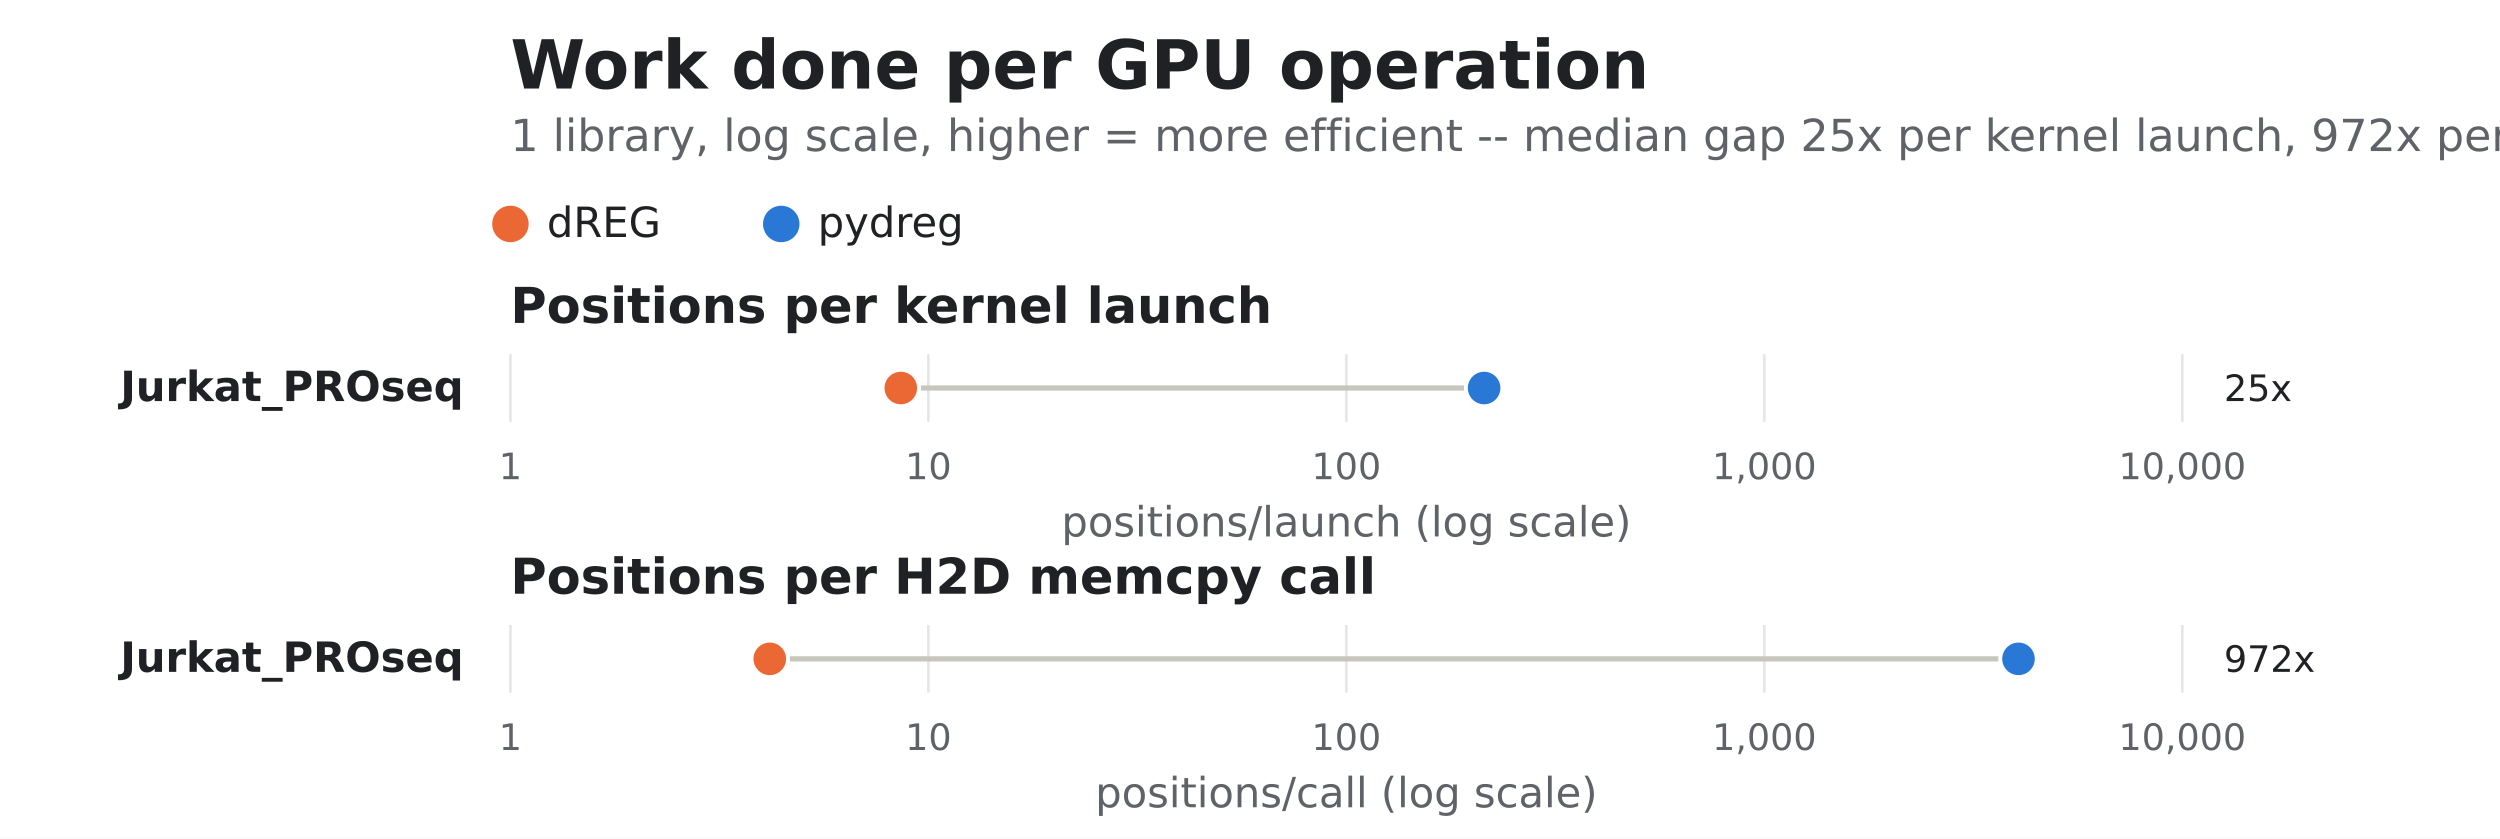
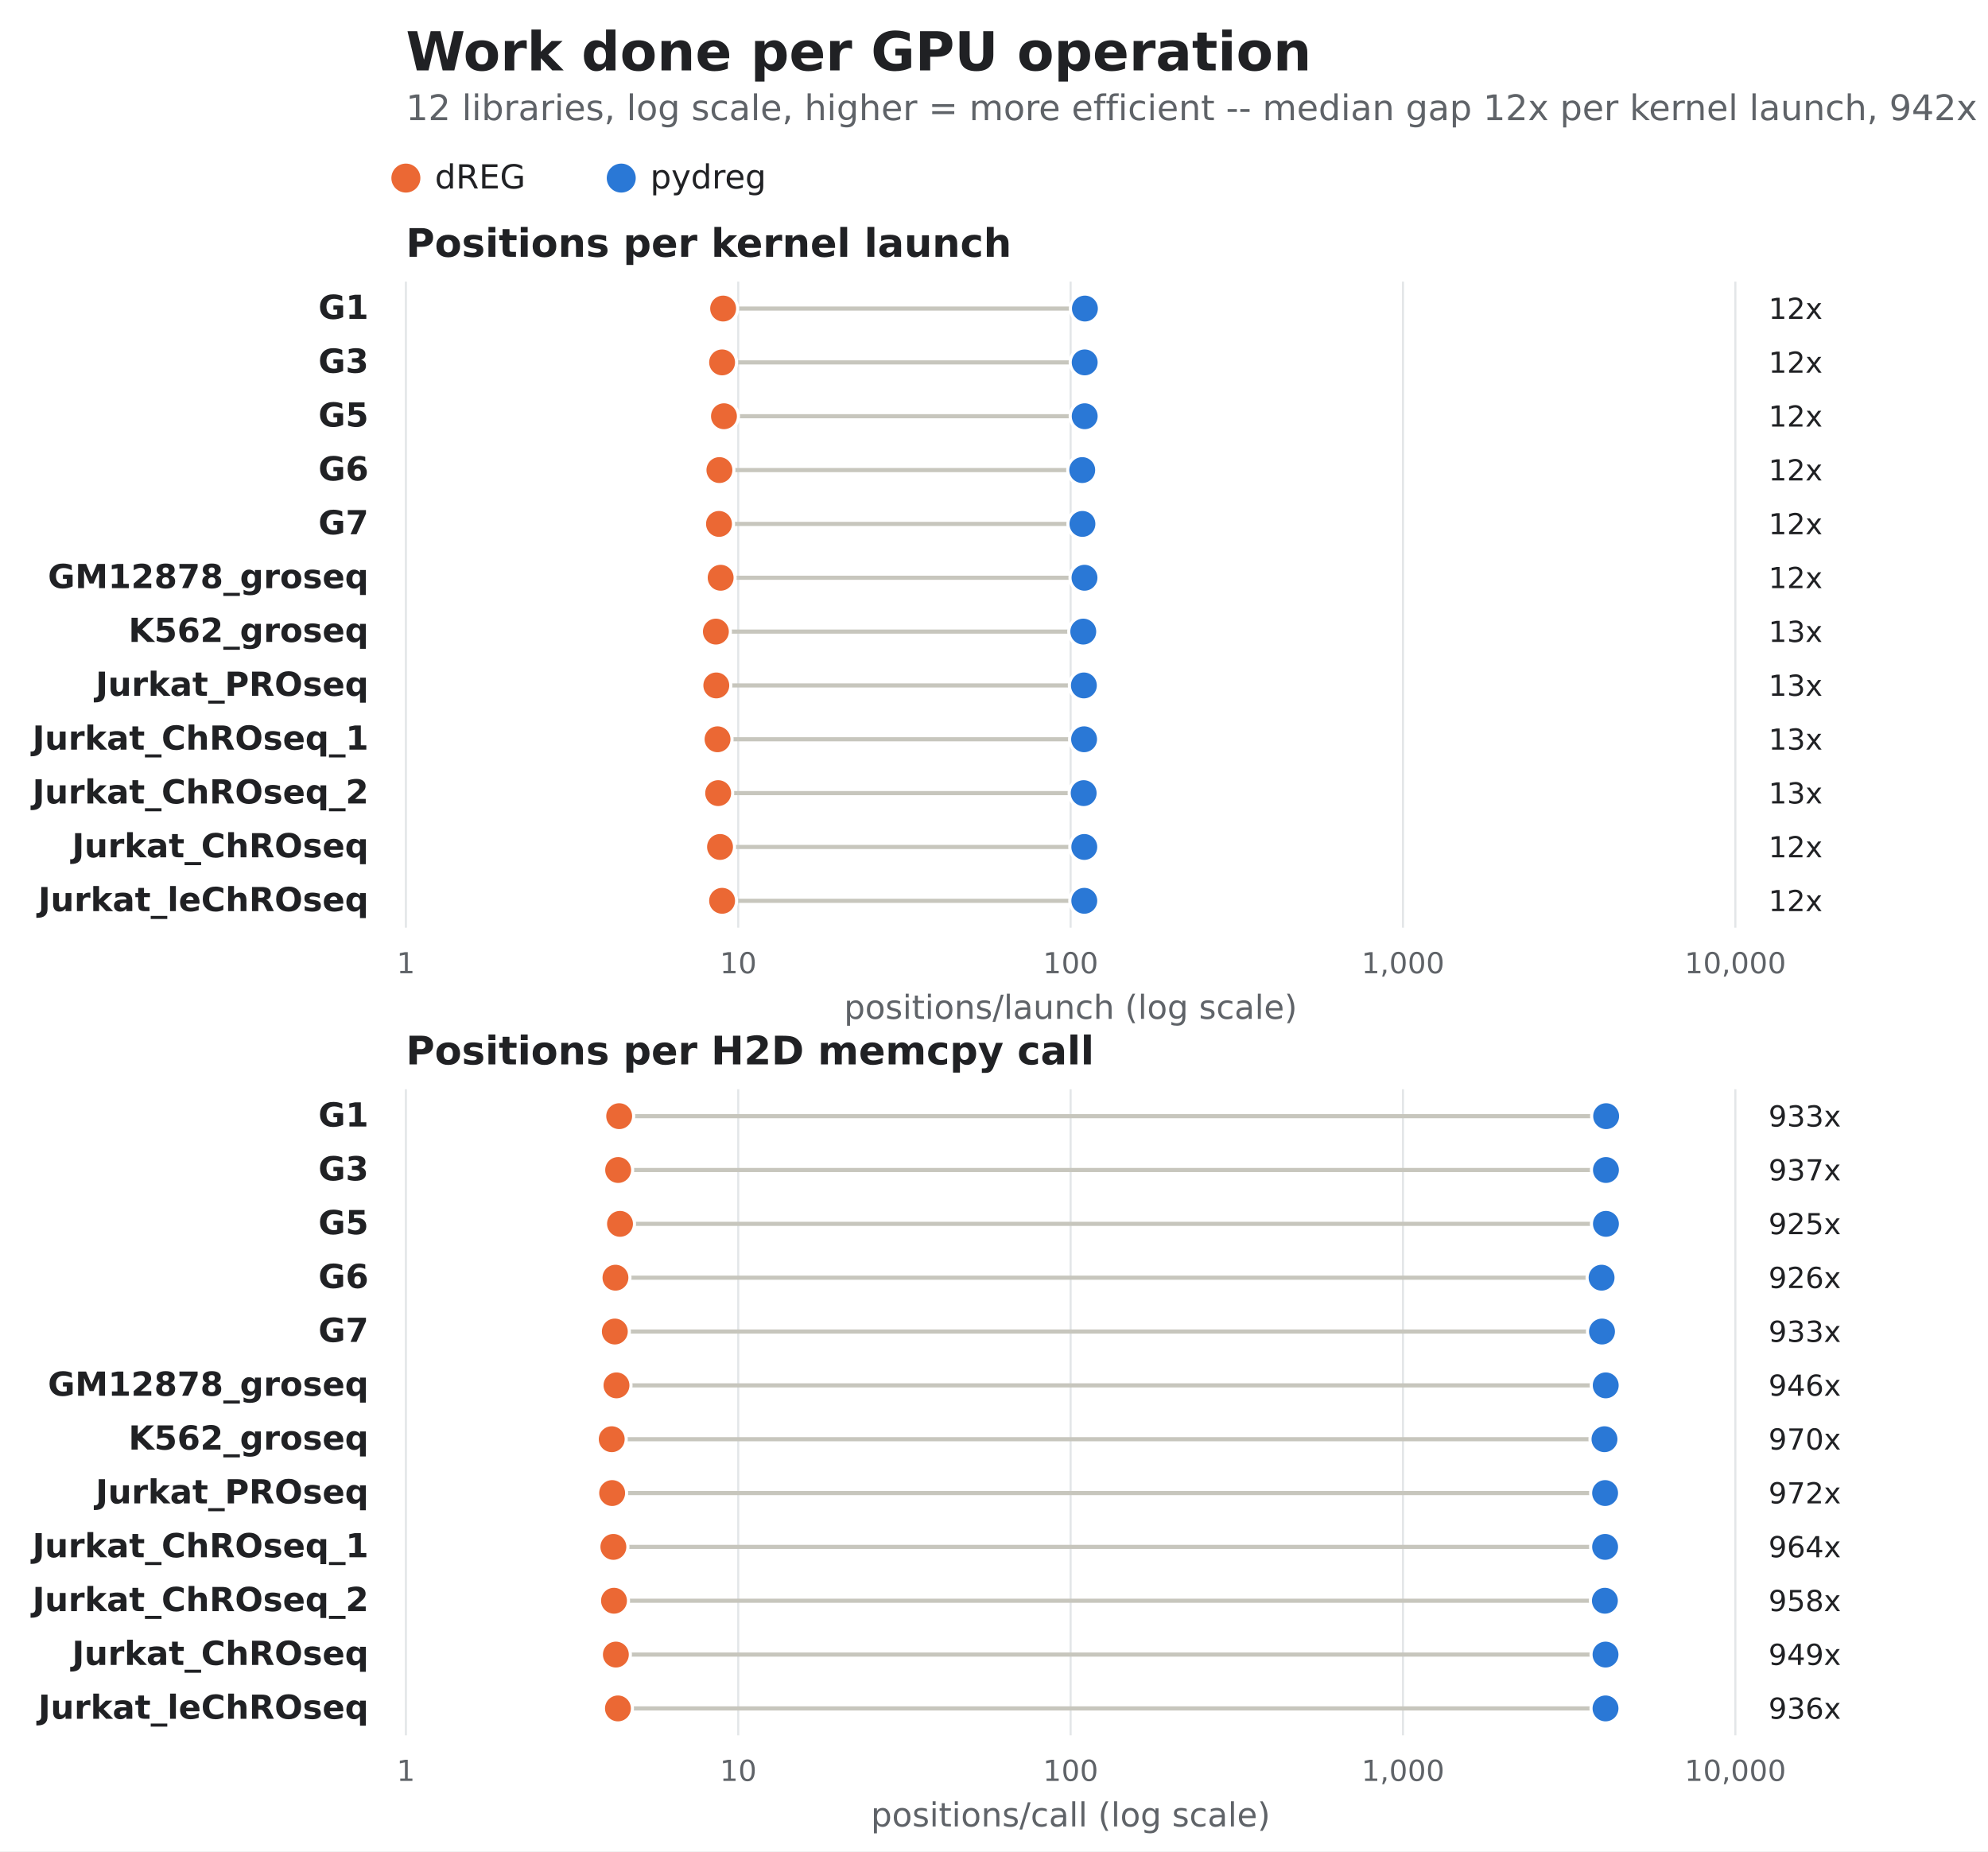
- <svg xmlns="http://www.w3.org/2000/svg" width="960" height="322" viewBox="0 0 960 322" role="img">
+ <svg xmlns="http://www.w3.org/2000/svg" width="960" height="894" viewBox="0 0 960 894" role="img">
  <style>
text { font-family: DejaVu Sans, Helvetica, Arial, sans-serif; fill: #202124; }
.title { font-size: 26px; font-weight: 600; }
.subtitle { font-size: 17px; fill: #5f6368; }
.colhead { font-size: 19px; font-weight: 600; }
.rowlabel { font-size: 16px; font-weight: 600; }
.panelstat { font-size: 14px; fill: #5f6368; }
.tick { font-size: 14px; fill: #5f6368; }
.axis { font-size: 16px; fill: #5f6368; }
.value { font-size: 14px; font-weight: 600; }
.gap { font-size: 14px; fill: #202124; }
.legend { font-size: 16px; }
.grid { stroke: #e3e6e8; stroke-width: 1; }
.plotbg { fill: #fbfbfa; stroke: #e3e6e8; }
.connector { stroke: #c7c6bd; stroke-width: 2; }
</style>
-   <rect width="960" height="322" fill="#fff" />
+   <rect width="960" height="894" fill="#fff" />
  <text x="196" y="34" class="title">Work done per GPU operation</text>
-   <text x="196" y="58" class="subtitle">1 library, log scale, higher = more efficient -- median gap 25x per kernel launch, 972x per memcpy call</text>
+   <text x="196" y="58" class="subtitle">12 libraries, log scale, higher = more efficient -- median gap 12x per kernel launch, 942x per memcpy call</text>
  <circle cx="196" cy="86" r="7" fill="#eb6834" />
  <text x="210" y="91" class="legend">dREG</text>
  <circle cx="300" cy="86" r="7" fill="#2a78d6" />
  <text x="314" y="91" class="legend">pydreg</text>
  <text x="196" y="124" class="colhead">Positions per kernel launch</text>
-   <line x1="196.0" y1="136" x2="196.0" y2="162" class="grid" />
-   <text x="196.0" y="184" class="tick" text-anchor="middle">1</text>
-   <line x1="356.5" y1="136" x2="356.5" y2="162" class="grid" />
-   <text x="356.5" y="184" class="tick" text-anchor="middle">10</text>
-   <line x1="517.0" y1="136" x2="517.0" y2="162" class="grid" />
-   <text x="517.0" y="184" class="tick" text-anchor="middle">100</text>
-   <line x1="677.5" y1="136" x2="677.5" y2="162" class="grid" />
-   <text x="677.5" y="184" class="tick" text-anchor="middle">1,000</text>
-   <line x1="838.0" y1="136" x2="838.0" y2="162" class="grid" />
-   <text x="838.0" y="184" class="tick" text-anchor="middle">10,000</text>
-   <text x="517.0" y="206" class="axis" text-anchor="middle">positions/launch (log scale)</text>
-   <text x="178" y="154.0" class="rowlabel" text-anchor="end">Jurkat_PROseq</text>
-   <line x1="345.9" y1="149.0" x2="569.9" y2="149.0" class="connector" />
-   <circle cx="345.9" cy="149.0" r="7" fill="#eb6834" stroke="#fff" stroke-width="1.5" />
-   <circle cx="569.9" cy="149.0" r="7" fill="#2a78d6" stroke="#fff" stroke-width="1.5" />
-   <text x="854" y="154.0" class="gap">25x</text>
-   <text x="196" y="228" class="colhead">Positions per H2D memcpy call</text>
-   <line x1="196.0" y1="240" x2="196.0" y2="266" class="grid" />
-   <text x="196.0" y="288" class="tick" text-anchor="middle">1</text>
-   <line x1="356.5" y1="240" x2="356.5" y2="266" class="grid" />
-   <text x="356.5" y="288" class="tick" text-anchor="middle">10</text>
-   <line x1="517.0" y1="240" x2="517.0" y2="266" class="grid" />
-   <text x="517.0" y="288" class="tick" text-anchor="middle">100</text>
-   <line x1="677.5" y1="240" x2="677.5" y2="266" class="grid" />
-   <text x="677.5" y="288" class="tick" text-anchor="middle">1,000</text>
-   <line x1="838.0" y1="240" x2="838.0" y2="266" class="grid" />
-   <text x="838.0" y="288" class="tick" text-anchor="middle">10,000</text>
-   <text x="517.0" y="310" class="axis" text-anchor="middle">positions/call (log scale)</text>
-   <text x="178" y="258.0" class="rowlabel" text-anchor="end">Jurkat_PROseq</text>
-   <line x1="295.6" y1="253.0" x2="775.1" y2="253.0" class="connector" />
-   <circle cx="295.6" cy="253.0" r="7" fill="#eb6834" stroke="#fff" stroke-width="1.5" />
-   <circle cx="775.1" cy="253.0" r="7" fill="#2a78d6" stroke="#fff" stroke-width="1.5" />
-   <text x="854" y="258.0" class="gap">972x</text>
+   <line x1="196.0" y1="136" x2="196.0" y2="448" class="grid" />
+   <text x="196.0" y="470" class="tick" text-anchor="middle">1</text>
+   <line x1="356.5" y1="136" x2="356.5" y2="448" class="grid" />
+   <text x="356.5" y="470" class="tick" text-anchor="middle">10</text>
+   <line x1="517.0" y1="136" x2="517.0" y2="448" class="grid" />
+   <text x="517.0" y="470" class="tick" text-anchor="middle">100</text>
+   <line x1="677.5" y1="136" x2="677.5" y2="448" class="grid" />
+   <text x="677.5" y="470" class="tick" text-anchor="middle">1,000</text>
+   <line x1="838.0" y1="136" x2="838.0" y2="448" class="grid" />
+   <text x="838.0" y="470" class="tick" text-anchor="middle">10,000</text>
+   <text x="517.0" y="492" class="axis" text-anchor="middle">positions/launch (log scale)</text>
+   <text x="178" y="154.0" class="rowlabel" text-anchor="end">G1</text>
+   <line x1="349.2" y1="149.0" x2="523.9" y2="149.0" class="connector" />
+   <circle cx="349.2" cy="149.0" r="7" fill="#eb6834" stroke="#fff" stroke-width="1.5" />
+   <circle cx="523.9" cy="149.0" r="7" fill="#2a78d6" stroke="#fff" stroke-width="1.5" />
+   <text x="854" y="154.0" class="gap">12x</text>
+   <text x="178" y="180.0" class="rowlabel" text-anchor="end">G3</text>
+   <line x1="348.7" y1="175.0" x2="523.8" y2="175.0" class="connector" />
+   <circle cx="348.7" cy="175.0" r="7" fill="#eb6834" stroke="#fff" stroke-width="1.5" />
+   <circle cx="523.8" cy="175.0" r="7" fill="#2a78d6" stroke="#fff" stroke-width="1.5" />
+   <text x="854" y="180.0" class="gap">12x</text>
+   <text x="178" y="206.0" class="rowlabel" text-anchor="end">G5</text>
+   <line x1="349.6" y1="201.0" x2="523.8" y2="201.0" class="connector" />
+   <circle cx="349.6" cy="201.0" r="7" fill="#eb6834" stroke="#fff" stroke-width="1.5" />
+   <circle cx="523.8" cy="201.0" r="7" fill="#2a78d6" stroke="#fff" stroke-width="1.5" />
+   <text x="854" y="206.0" class="gap">12x</text>
+   <text x="178" y="232.0" class="rowlabel" text-anchor="end">G6</text>
+   <line x1="347.4" y1="227.0" x2="522.6" y2="227.0" class="connector" />
+   <circle cx="347.4" cy="227.0" r="7" fill="#eb6834" stroke="#fff" stroke-width="1.5" />
+   <circle cx="522.6" cy="227.0" r="7" fill="#2a78d6" stroke="#fff" stroke-width="1.5" />
+   <text x="854" y="232.0" class="gap">12x</text>
+   <text x="178" y="258.0" class="rowlabel" text-anchor="end">G7</text>
+   <line x1="347.2" y1="253.0" x2="522.7" y2="253.0" class="connector" />
+   <circle cx="347.2" cy="253.0" r="7" fill="#eb6834" stroke="#fff" stroke-width="1.5" />
+   <circle cx="522.7" cy="253.0" r="7" fill="#2a78d6" stroke="#fff" stroke-width="1.5" />
+   <text x="854" y="258.0" class="gap">12x</text>
+   <text x="178" y="284.0" class="rowlabel" text-anchor="end">GM12878_groseq</text>
+   <line x1="348.0" y1="279.0" x2="523.7" y2="279.0" class="connector" />
+   <circle cx="348.0" cy="279.0" r="7" fill="#eb6834" stroke="#fff" stroke-width="1.5" />
+   <circle cx="523.7" cy="279.0" r="7" fill="#2a78d6" stroke="#fff" stroke-width="1.5" />
+   <text x="854" y="284.0" class="gap">12x</text>
+   <text x="178" y="310.0" class="rowlabel" text-anchor="end">K562_groseq</text>
+   <line x1="345.7" y1="305.0" x2="523.1" y2="305.0" class="connector" />
+   <circle cx="345.7" cy="305.0" r="7" fill="#eb6834" stroke="#fff" stroke-width="1.5" />
+   <circle cx="523.1" cy="305.0" r="7" fill="#2a78d6" stroke="#fff" stroke-width="1.5" />
+   <text x="854" y="310.0" class="gap">13x</text>
+   <text x="178" y="336.0" class="rowlabel" text-anchor="end">Jurkat_PROseq</text>
+   <line x1="345.9" y1="331.0" x2="523.4" y2="331.0" class="connector" />
+   <circle cx="345.9" cy="331.0" r="7" fill="#eb6834" stroke="#fff" stroke-width="1.5" />
+   <circle cx="523.4" cy="331.0" r="7" fill="#2a78d6" stroke="#fff" stroke-width="1.5" />
+   <text x="854" y="336.0" class="gap">13x</text>
+   <text x="178" y="362.0" class="rowlabel" text-anchor="end">Jurkat_ChROseq_1</text>
+   <line x1="346.5" y1="357.0" x2="523.5" y2="357.0" class="connector" />
+   <circle cx="346.5" cy="357.0" r="7" fill="#eb6834" stroke="#fff" stroke-width="1.5" />
+   <circle cx="523.5" cy="357.0" r="7" fill="#2a78d6" stroke="#fff" stroke-width="1.5" />
+   <text x="854" y="362.0" class="gap">13x</text>
+   <text x="178" y="388.0" class="rowlabel" text-anchor="end">Jurkat_ChROseq_2</text>
+   <line x1="346.8" y1="383.0" x2="523.3" y2="383.0" class="connector" />
+   <circle cx="346.8" cy="383.0" r="7" fill="#eb6834" stroke="#fff" stroke-width="1.5" />
+   <circle cx="523.3" cy="383.0" r="7" fill="#2a78d6" stroke="#fff" stroke-width="1.5" />
+   <text x="854" y="388.0" class="gap">13x</text>
+   <text x="178" y="414.0" class="rowlabel" text-anchor="end">Jurkat_ChROseq</text>
+   <line x1="347.7" y1="409.0" x2="523.6" y2="409.0" class="connector" />
+   <circle cx="347.7" cy="409.0" r="7" fill="#eb6834" stroke="#fff" stroke-width="1.5" />
+   <circle cx="523.6" cy="409.0" r="7" fill="#2a78d6" stroke="#fff" stroke-width="1.5" />
+   <text x="854" y="414.0" class="gap">12x</text>
+   <text x="178" y="440.0" class="rowlabel" text-anchor="end">Jurkat_leChROseq</text>
+   <line x1="348.7" y1="435.0" x2="523.6" y2="435.0" class="connector" />
+   <circle cx="348.7" cy="435.0" r="7" fill="#eb6834" stroke="#fff" stroke-width="1.5" />
+   <circle cx="523.6" cy="435.0" r="7" fill="#2a78d6" stroke="#fff" stroke-width="1.5" />
+   <text x="854" y="440.0" class="gap">12x</text>
+   <text x="196" y="514" class="colhead">Positions per H2D memcpy call</text>
+   <line x1="196.0" y1="526" x2="196.0" y2="838" class="grid" />
+   <text x="196.0" y="860" class="tick" text-anchor="middle">1</text>
+   <line x1="356.5" y1="526" x2="356.5" y2="838" class="grid" />
+   <text x="356.5" y="860" class="tick" text-anchor="middle">10</text>
+   <line x1="517.0" y1="526" x2="517.0" y2="838" class="grid" />
+   <text x="517.0" y="860" class="tick" text-anchor="middle">100</text>
+   <line x1="677.5" y1="526" x2="677.5" y2="838" class="grid" />
+   <text x="677.5" y="860" class="tick" text-anchor="middle">1,000</text>
+   <line x1="838.0" y1="526" x2="838.0" y2="838" class="grid" />
+   <text x="838.0" y="860" class="tick" text-anchor="middle">10,000</text>
+   <text x="517.0" y="882" class="axis" text-anchor="middle">positions/call (log scale)</text>
+   <text x="178" y="544.0" class="rowlabel" text-anchor="end">G1</text>
+   <line x1="299.0" y1="539.0" x2="775.6" y2="539.0" class="connector" />
+   <circle cx="299.0" cy="539.0" r="7" fill="#eb6834" stroke="#fff" stroke-width="1.5" />
+   <circle cx="775.6" cy="539.0" r="7" fill="#2a78d6" stroke="#fff" stroke-width="1.5" />
+   <text x="854" y="544.0" class="gap">933x</text>
+   <text x="178" y="570.0" class="rowlabel" text-anchor="end">G3</text>
+   <line x1="298.5" y1="565.0" x2="775.5" y2="565.0" class="connector" />
+   <circle cx="298.5" cy="565.0" r="7" fill="#eb6834" stroke="#fff" stroke-width="1.5" />
+   <circle cx="775.5" cy="565.0" r="7" fill="#2a78d6" stroke="#fff" stroke-width="1.5" />
+   <text x="854" y="570.0" class="gap">937x</text>
+   <text x="178" y="596.0" class="rowlabel" text-anchor="end">G5</text>
+   <line x1="299.4" y1="591.0" x2="775.5" y2="591.0" class="connector" />
+   <circle cx="299.4" cy="591.0" r="7" fill="#eb6834" stroke="#fff" stroke-width="1.5" />
+   <circle cx="775.5" cy="591.0" r="7" fill="#2a78d6" stroke="#fff" stroke-width="1.5" />
+   <text x="854" y="596.0" class="gap">925x</text>
+   <text x="178" y="622.0" class="rowlabel" text-anchor="end">G6</text>
+   <line x1="297.2" y1="617.0" x2="773.4" y2="617.0" class="connector" />
+   <circle cx="297.2" cy="617.0" r="7" fill="#eb6834" stroke="#fff" stroke-width="1.5" />
+   <circle cx="773.4" cy="617.0" r="7" fill="#2a78d6" stroke="#fff" stroke-width="1.5" />
+   <text x="854" y="622.0" class="gap">926x</text>
+   <text x="178" y="648.0" class="rowlabel" text-anchor="end">G7</text>
+   <line x1="296.9" y1="643.0" x2="773.6" y2="643.0" class="connector" />
+   <circle cx="296.9" cy="643.0" r="7" fill="#eb6834" stroke="#fff" stroke-width="1.5" />
+   <circle cx="773.6" cy="643.0" r="7" fill="#2a78d6" stroke="#fff" stroke-width="1.5" />
+   <text x="854" y="648.0" class="gap">933x</text>
+   <text x="178" y="674.0" class="rowlabel" text-anchor="end">GM12878_groseq</text>
+   <line x1="297.7" y1="669.0" x2="775.4" y2="669.0" class="connector" />
+   <circle cx="297.7" cy="669.0" r="7" fill="#eb6834" stroke="#fff" stroke-width="1.5" />
+   <circle cx="775.4" cy="669.0" r="7" fill="#2a78d6" stroke="#fff" stroke-width="1.5" />
+   <text x="854" y="674.0" class="gap">946x</text>
+   <text x="178" y="700.0" class="rowlabel" text-anchor="end">K562_groseq</text>
+   <line x1="295.4" y1="695.0" x2="774.8" y2="695.0" class="connector" />
+   <circle cx="295.4" cy="695.0" r="7" fill="#eb6834" stroke="#fff" stroke-width="1.5" />
+   <circle cx="774.8" cy="695.0" r="7" fill="#2a78d6" stroke="#fff" stroke-width="1.5" />
+   <text x="854" y="700.0" class="gap">970x</text>
+   <text x="178" y="726.0" class="rowlabel" text-anchor="end">Jurkat_PROseq</text>
+   <line x1="295.6" y1="721.0" x2="775.1" y2="721.0" class="connector" />
+   <circle cx="295.6" cy="721.0" r="7" fill="#eb6834" stroke="#fff" stroke-width="1.5" />
+   <circle cx="775.1" cy="721.0" r="7" fill="#2a78d6" stroke="#fff" stroke-width="1.5" />
+   <text x="854" y="726.0" class="gap">972x</text>
+   <text x="178" y="752.0" class="rowlabel" text-anchor="end">Jurkat_ChROseq_1</text>
+   <line x1="296.2" y1="747.0" x2="775.1" y2="747.0" class="connector" />
+   <circle cx="296.2" cy="747.0" r="7" fill="#eb6834" stroke="#fff" stroke-width="1.5" />
+   <circle cx="775.1" cy="747.0" r="7" fill="#2a78d6" stroke="#fff" stroke-width="1.5" />
+   <text x="854" y="752.0" class="gap">964x</text>
+   <text x="178" y="778.0" class="rowlabel" text-anchor="end">Jurkat_ChROseq_2</text>
+   <line x1="296.5" y1="773.0" x2="775.0" y2="773.0" class="connector" />
+   <circle cx="296.5" cy="773.0" r="7" fill="#eb6834" stroke="#fff" stroke-width="1.5" />
+   <circle cx="775.0" cy="773.0" r="7" fill="#2a78d6" stroke="#fff" stroke-width="1.5" />
+   <text x="854" y="778.0" class="gap">958x</text>
+   <text x="178" y="804.0" class="rowlabel" text-anchor="end">Jurkat_ChROseq</text>
+   <line x1="297.4" y1="799.0" x2="775.3" y2="799.0" class="connector" />
+   <circle cx="297.4" cy="799.0" r="7" fill="#eb6834" stroke="#fff" stroke-width="1.5" />
+   <circle cx="775.3" cy="799.0" r="7" fill="#2a78d6" stroke="#fff" stroke-width="1.5" />
+   <text x="854" y="804.0" class="gap">949x</text>
+   <text x="178" y="830.0" class="rowlabel" text-anchor="end">Jurkat_leChROseq</text>
+   <line x1="298.4" y1="825.0" x2="775.3" y2="825.0" class="connector" />
+   <circle cx="298.4" cy="825.0" r="7" fill="#eb6834" stroke="#fff" stroke-width="1.5" />
+   <circle cx="775.3" cy="825.0" r="7" fill="#2a78d6" stroke="#fff" stroke-width="1.5" />
+   <text x="854" y="830.0" class="gap">936x</text>
</svg>
